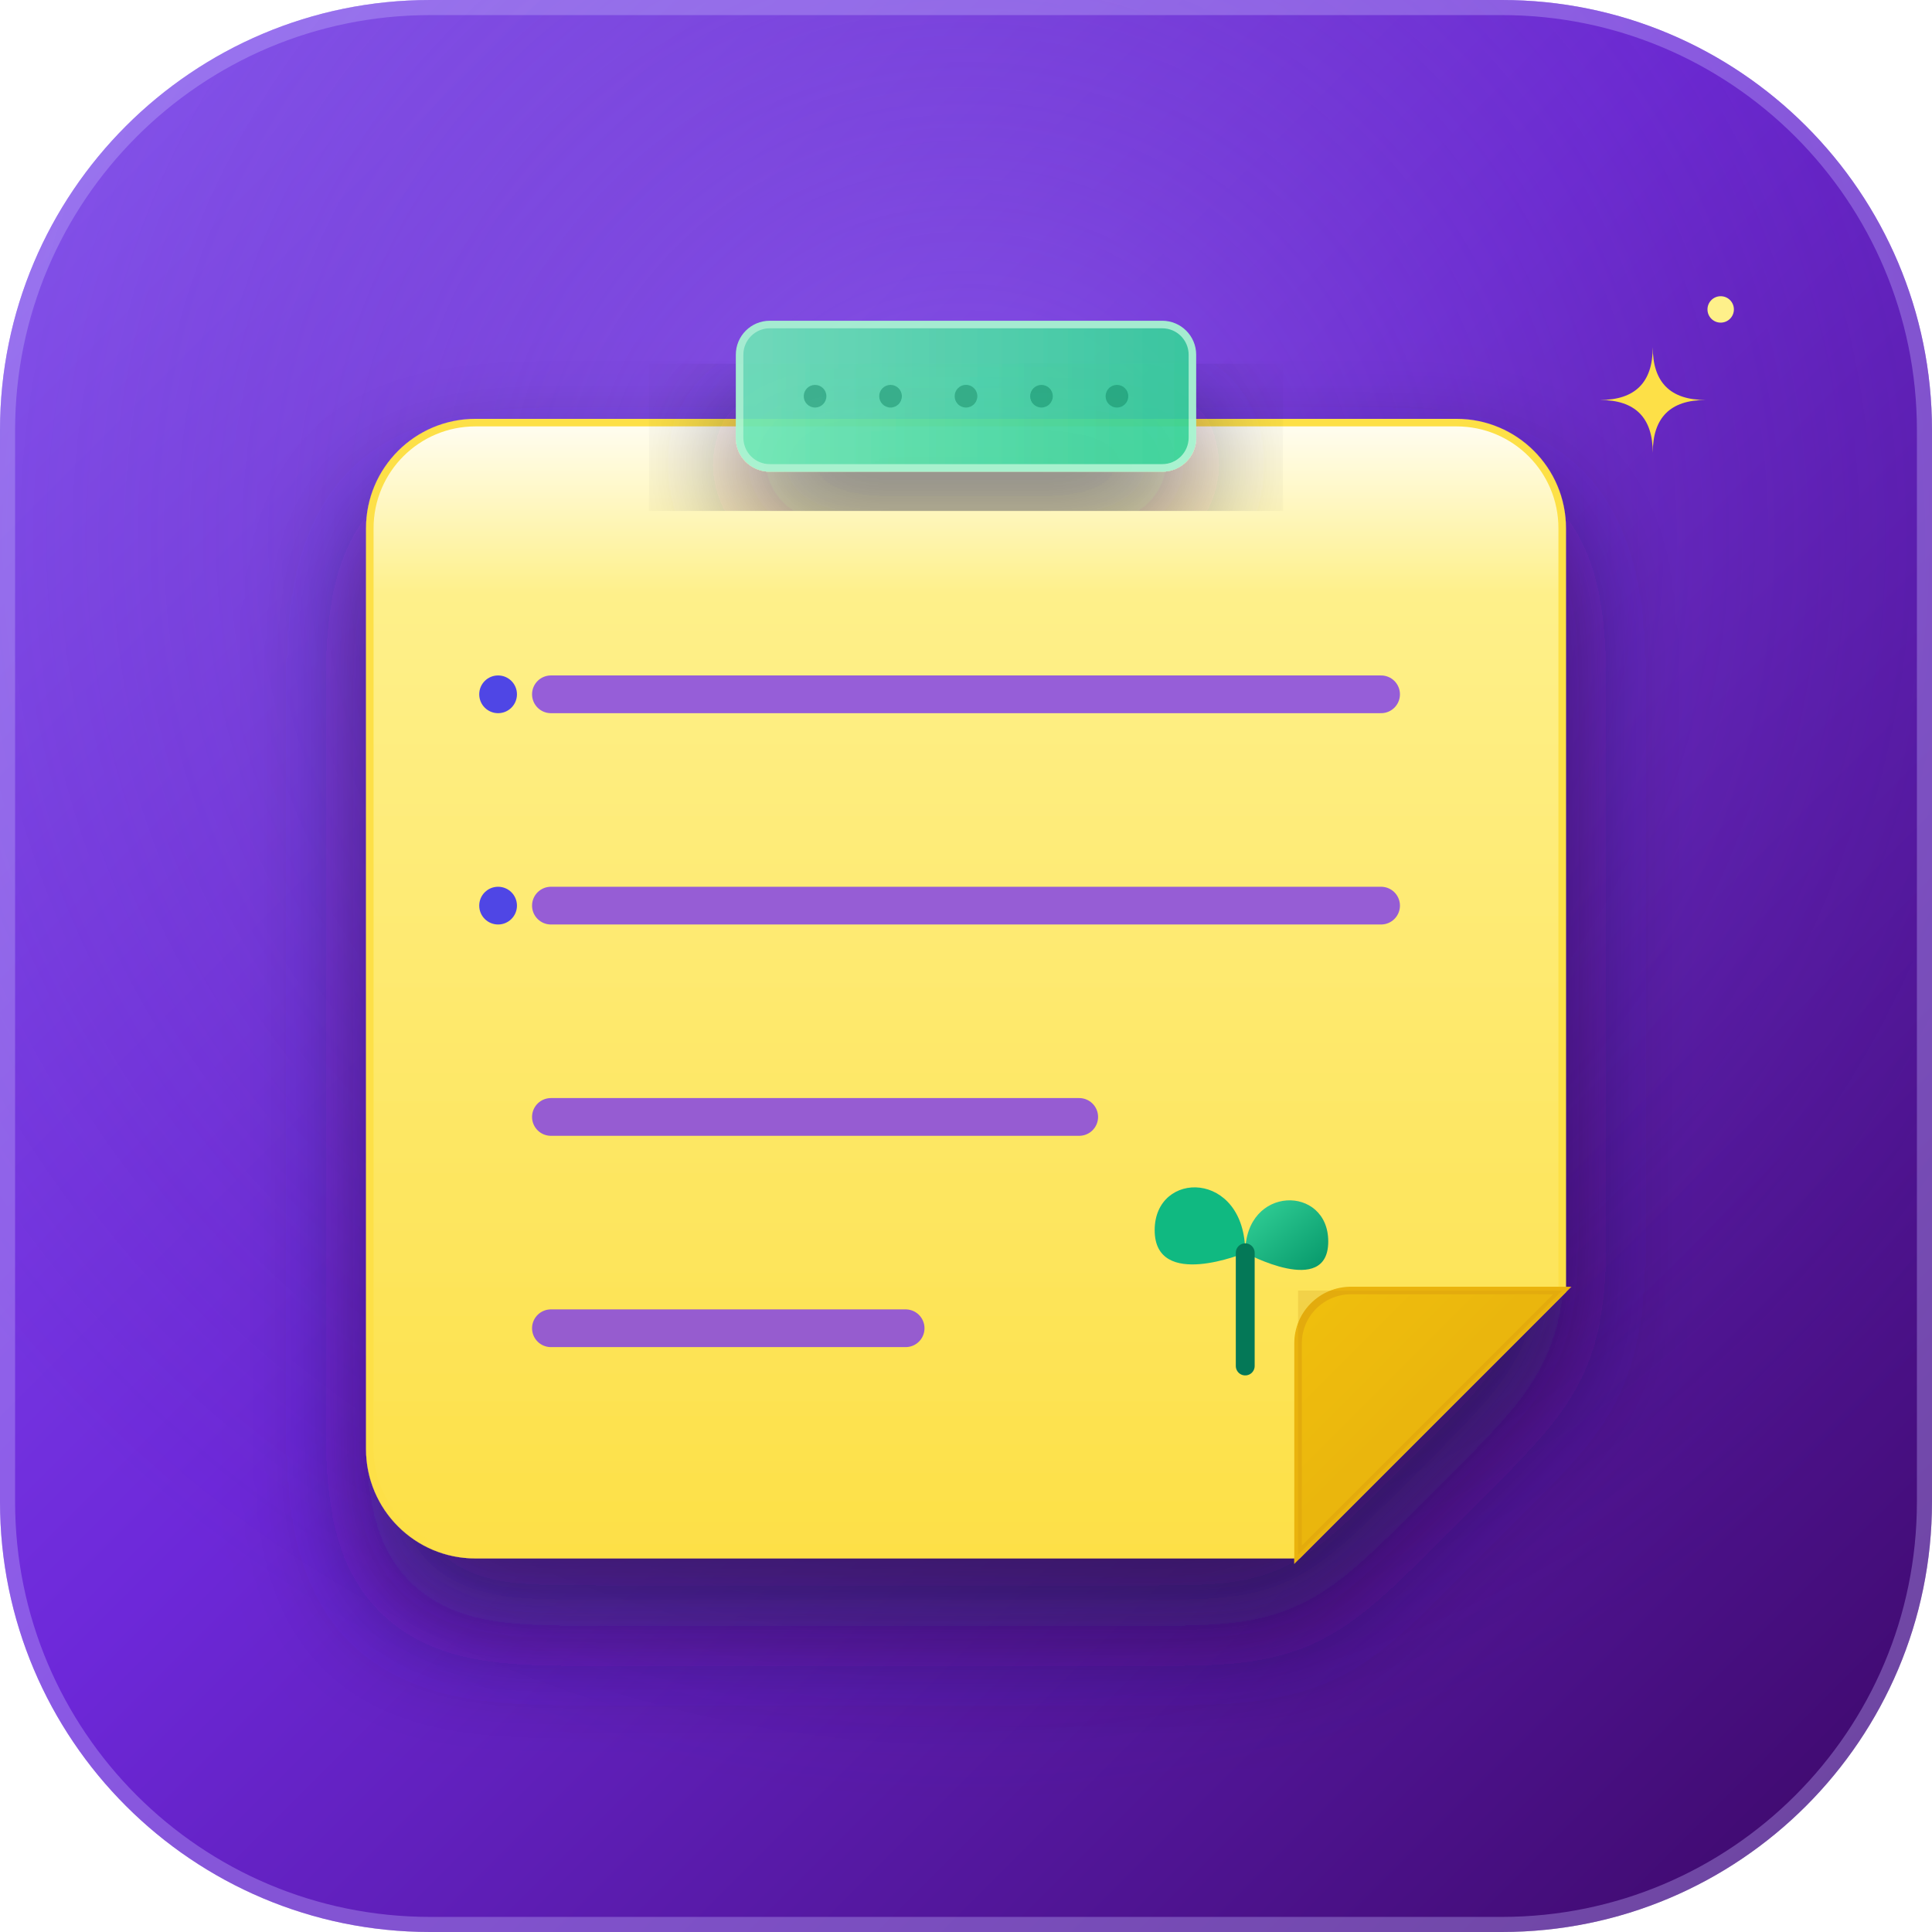
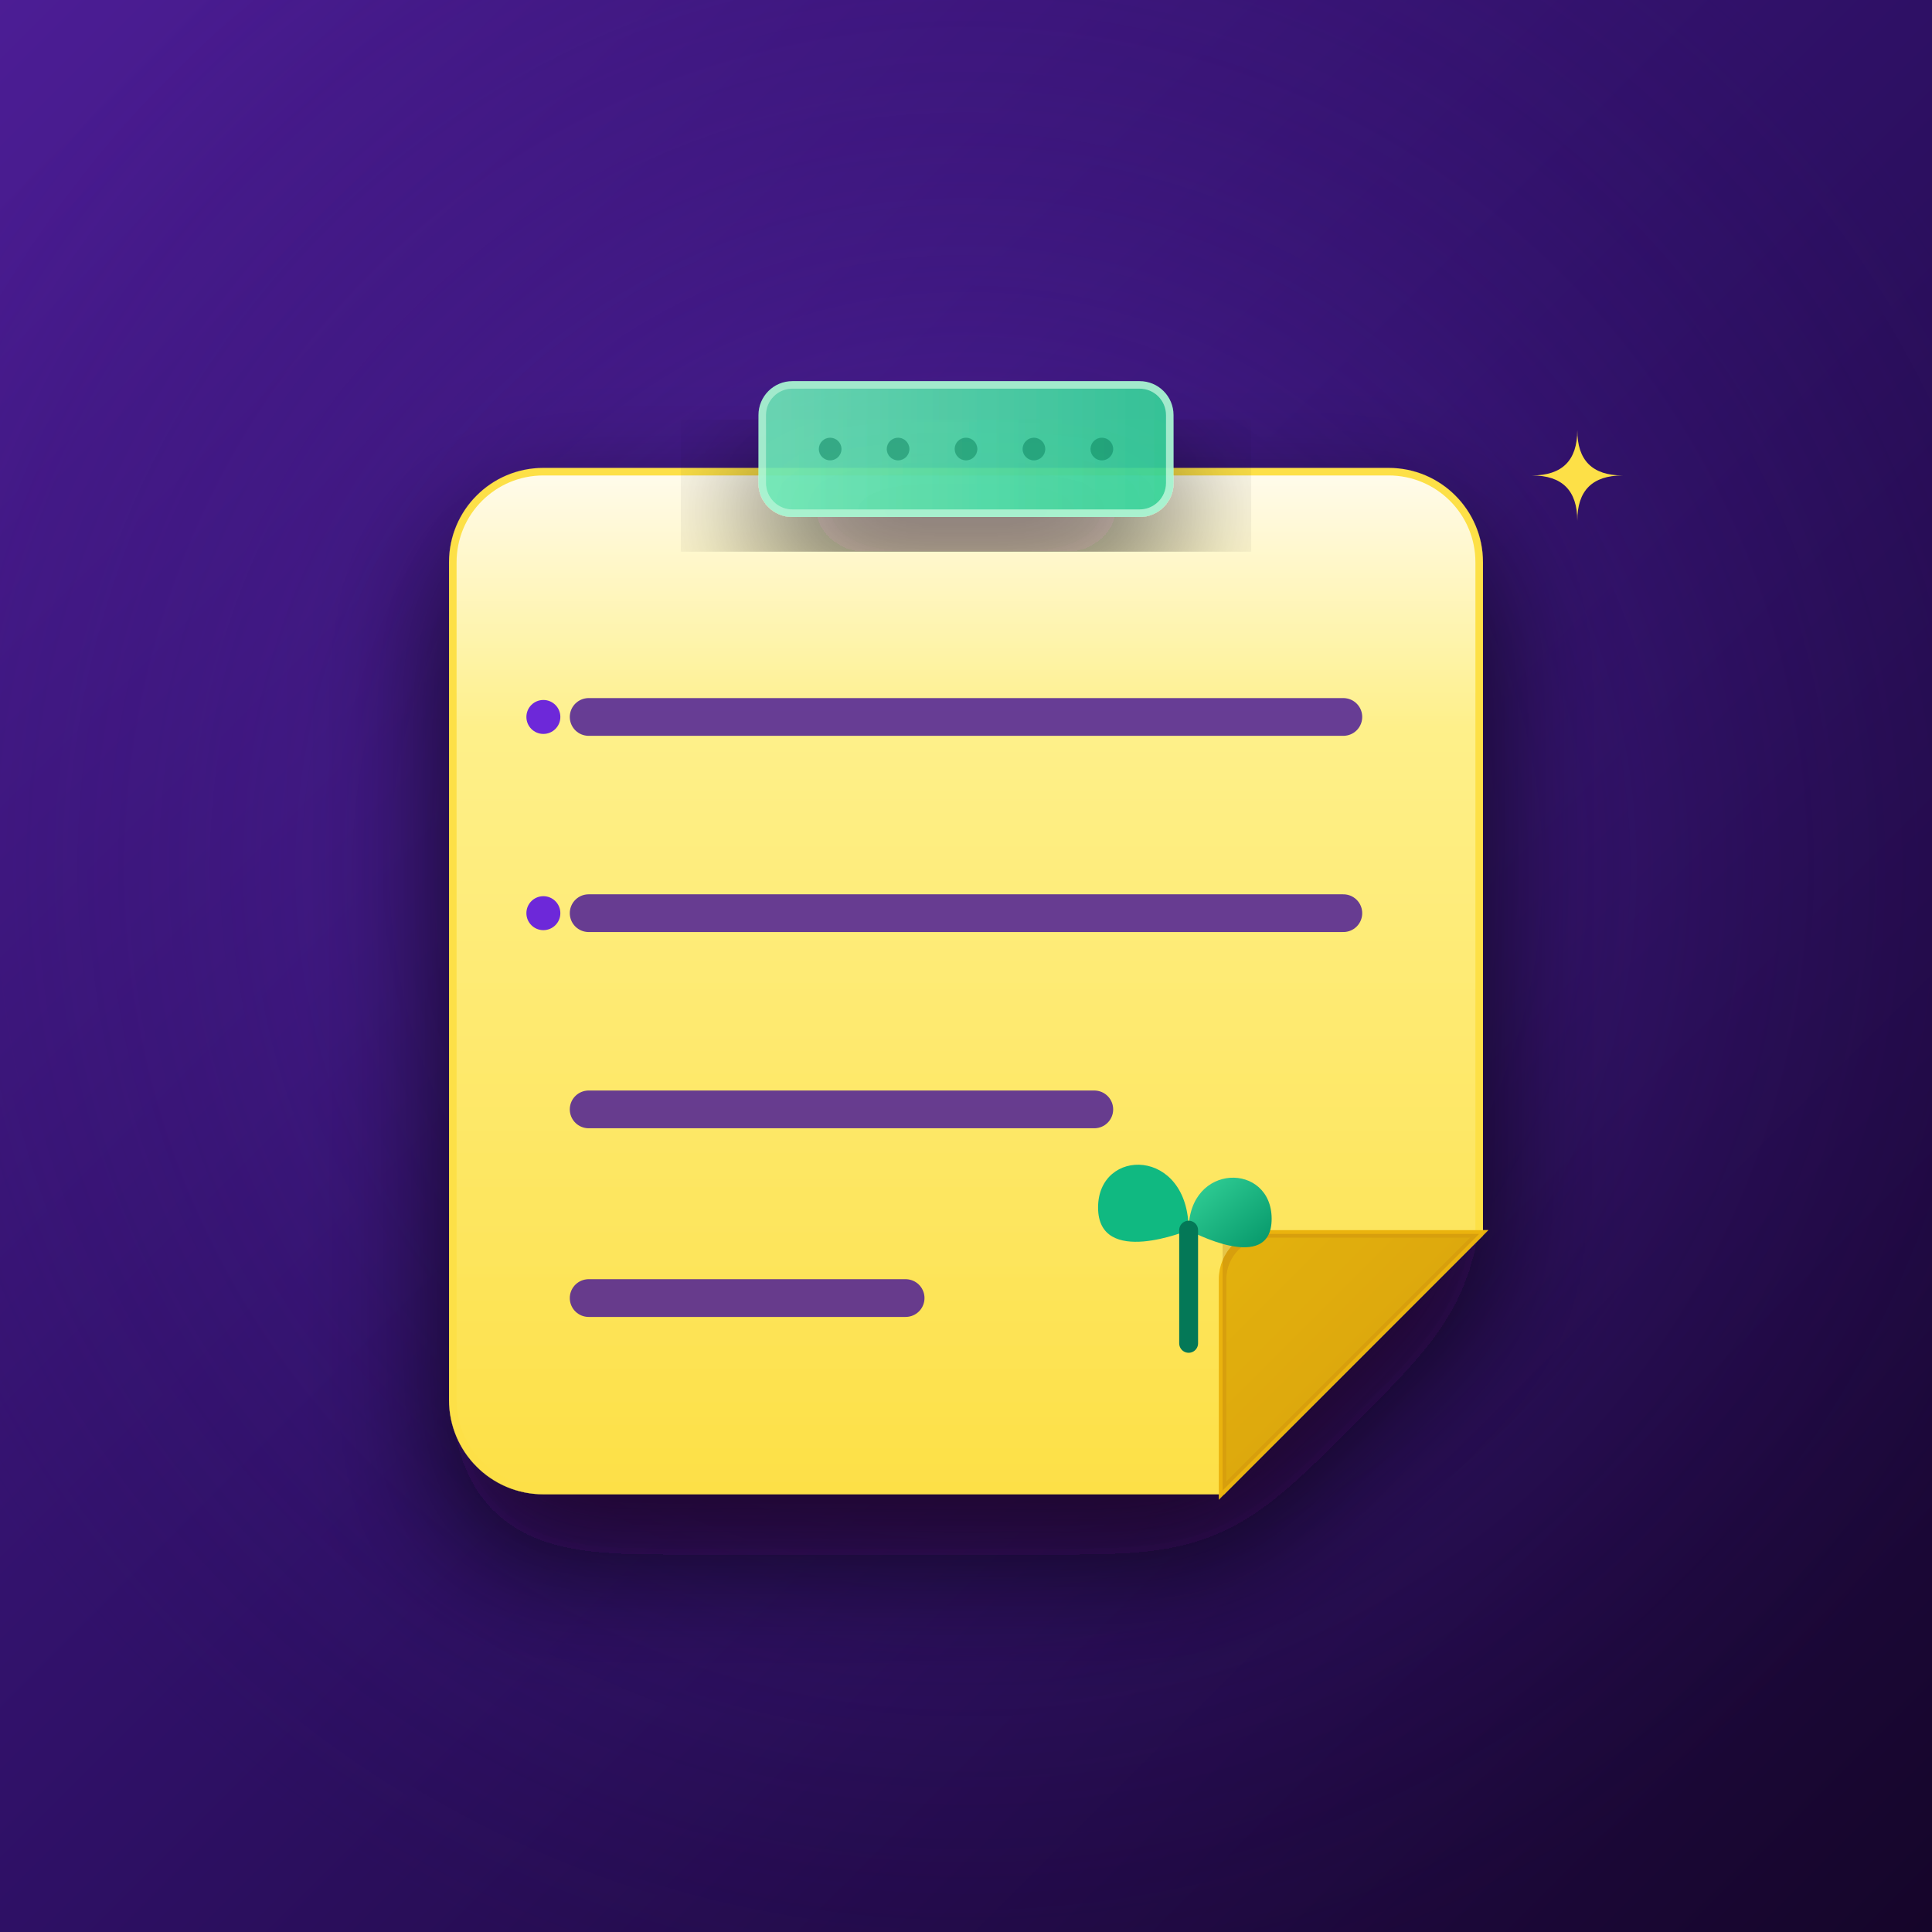
<svg xmlns="http://www.w3.org/2000/svg" viewBox="0 0 512 512" width="512" height="512">
  <defs>
-     <linearGradient id="bgGrad" x1="0%" y1="0%" x2="100%" y2="100%">
-       <stop offset="0%" stop-color="#8B5CF6" />
-       <stop offset="45%" stop-color="#6D28D9" />
-       <stop offset="100%" stop-color="#3B0764" />
+     <linearGradient id="darkPurpleBg" x1="0%" y1="0%" x2="100%" y2="100%">
+       <stop offset="0%" stop-color="#4C1D95" />
+       <stop offset="50%" stop-color="#2E1065" />
+       <stop offset="100%" stop-color="#150529" />
    </linearGradient>
-     <radialGradient id="ambientGlow" cx="50%" cy="28%" r="65%">
-       <stop offset="0%" stop-color="#A78BFA" stop-opacity="0.38" />
-       <stop offset="100%" stop-color="#3B0764" stop-opacity="0" />
+     <radialGradient id="centerGlow" cx="50%" cy="45%" r="60%">
+       <stop offset="0%" stop-color="#7C3AED" stop-opacity="0.45" />
+       <stop offset="100%" stop-color="#2E1065" stop-opacity="0" />
    </radialGradient>
-     <filter id="noteShadow" x="-20%" y="-20%" width="140%" height="150%">
-       <feDropShadow dx="0" dy="18" stdDeviation="16" flood-color="#1E0738" flood-opacity="0.6" />
+     <filter id="stickyShadow" x="-20%" y="-20%" width="140%" height="150%">
+       <feDropShadow dx="0" dy="16" stdDeviation="18" flood-color="#080212" flood-opacity="0.75" />
    </filter>
-     <linearGradient id="noteGrad" x1="0%" y1="0%" x2="0%" y2="100%">
-       <stop offset="0%" stop-color="#FFFDF0" />
-       <stop offset="15%" stop-color="#FEF08A" />
+     <linearGradient id="warmNote" x1="0%" y1="0%" x2="0%" y2="100%">
+       <stop offset="0%" stop-color="#FFFBEB" />
+       <stop offset="25%" stop-color="#FEF08A" />
      <stop offset="100%" stop-color="#FDE047" />
    </linearGradient>
-     <linearGradient id="foldGrad" x1="0%" y1="0%" x2="100%" y2="100%">
+     <linearGradient id="cornerFlap" x1="0%" y1="0%" x2="100%" y2="100%">
      <stop offset="0%" stop-color="#FACC15" />
      <stop offset="100%" stop-color="#EAB308" />
    </linearGradient>
-     <linearGradient id="tapeGrad" x1="0%" y1="0%" x2="100%" y2="0%">
+     <linearGradient id="washiMint" x1="0%" y1="0%" x2="100%" y2="0%">
      <stop offset="0%" stop-color="#6EE7B7" stop-opacity="0.95" />
      <stop offset="100%" stop-color="#34D399" stop-opacity="0.95" />
    </linearGradient>
-     <linearGradient id="leafGrad" x1="0%" y1="0%" x2="100%" y2="100%">
+     <linearGradient id="sproutGreen" x1="0%" y1="0%" x2="100%" y2="100%">
      <stop offset="0%" stop-color="#34D399" />
      <stop offset="100%" stop-color="#059669" />
    </linearGradient>
  </defs>
-   <rect width="512" height="512" rx="114" fill="url(#bgGrad)" />
-   <rect width="512" height="512" rx="114" fill="url(#ambientGlow)" />
-   <rect x="2" y="2" width="508" height="508" rx="112" fill="none" stroke="#C4B5FD" stroke-width="4" stroke-opacity="0.35" />
-   <g filter="url(#noteShadow)">
-     <path d="M 126 112              L 386 112              A 28 28 0 0 1 414 140              L 414 342              L 344 412              L 126 412              A 28 28 0 0 1 98 384              L 98 140              A 28 28 0 0 1 126 112 Z" fill="url(#noteGrad)" stroke="#FDE047" stroke-width="2" />
-     <path d="M 344 412              L 344 356              A 14 14 0 0 1 358 342              L 414 342 Z" fill="url(#foldGrad)" stroke="#EAB308" stroke-width="2" />
-     <path d="M 344 342 L 414 342 L 344 412 Z" fill="#CA8A04" opacity="0.2" />
+   <rect width="512" height="512" fill="url(#darkPurpleBg)" />
+   <rect width="512" height="512" fill="url(#centerGlow)" />
+   <g filter="url(#stickyShadow)">
+     <path d="M 144 125              L 368 125              A 24 24 0 0 1 392 149              L 392 327              L 324 395              L 144 395              A 24 24 0 0 1 120 371              L 120 149              A 24 24 0 0 1 144 125 Z" fill="url(#warmNote)" stroke="#FDE047" stroke-width="2" />
+     <path d="M 324 395              L 324 339              A 12 12 0 0 1 336 327              L 392 327 Z" fill="url(#cornerFlap)" stroke="#EAB308" stroke-width="2" />
+     <path d="M 324 327 L 392 327 L 324 395 Z" fill="#A16207" opacity="0.25" />
  </g>
-   <g filter="url(#noteShadow)">
-     <rect x="196" y="86" width="120" height="38" rx="8" fill="url(#tapeGrad)" stroke="#A7F3D0" stroke-width="2" opacity="0.95" />
-     <circle cx="216" cy="105" r="3" fill="#047857" opacity="0.4" />
-     <circle cx="236" cy="105" r="3" fill="#047857" opacity="0.4" />
-     <circle cx="256" cy="105" r="3" fill="#047857" opacity="0.4" />
-     <circle cx="276" cy="105" r="3" fill="#047857" opacity="0.4" />
-     <circle cx="296" cy="105" r="3" fill="#047857" opacity="0.4" />
+   <g filter="url(#stickyShadow)">
+     <rect x="202" y="102" width="108" height="34" rx="8" fill="url(#washiMint)" stroke="#A7F3D0" stroke-width="2" opacity="0.95" />
+     <circle cx="220" cy="119" r="3" fill="#047857" opacity="0.45" />
+     <circle cx="238" cy="119" r="3" fill="#047857" opacity="0.45" />
+     <circle cx="256" cy="119" r="3" fill="#047857" opacity="0.45" />
+     <circle cx="274" cy="119" r="3" fill="#047857" opacity="0.45" />
+     <circle cx="292" cy="119" r="3" fill="#047857" opacity="0.45" />
  </g>
-   <line x1="146" y1="184" x2="366" y2="184" stroke="#7C3AED" stroke-width="10" stroke-linecap="round" opacity="0.8" />
-   <line x1="146" y1="240" x2="366" y2="240" stroke="#7C3AED" stroke-width="10" stroke-linecap="round" opacity="0.8" />
-   <line x1="146" y1="296" x2="286" y2="296" stroke="#7C3AED" stroke-width="10" stroke-linecap="round" opacity="0.8" />
-   <line x1="146" y1="352" x2="240" y2="352" stroke="#7C3AED" stroke-width="10" stroke-linecap="round" opacity="0.8" />
-   <circle cx="132" cy="184" r="5" fill="#4F46E5" />
-   <circle cx="132" cy="240" r="5" fill="#4F46E5" />
-   <g transform="translate(330, 332)">
-     <path d="M 0 0 C 0 -18, 22 -18, 22 -3 C 22 12, 0 0, 0 0 Z" fill="url(#leafGrad)" />
+   <line x1="156" y1="190" x2="356" y2="190" stroke="#4C1D95" stroke-width="10" stroke-linecap="round" opacity="0.85" />
+   <line x1="156" y1="242" x2="356" y2="242" stroke="#4C1D95" stroke-width="10" stroke-linecap="round" opacity="0.85" />
+   <line x1="156" y1="294" x2="290" y2="294" stroke="#4C1D95" stroke-width="10" stroke-linecap="round" opacity="0.85" />
+   <line x1="156" y1="344" x2="240" y2="344" stroke="#4C1D95" stroke-width="10" stroke-linecap="round" opacity="0.85" />
+   <circle cx="144" cy="190" r="4.5" fill="#6D28D9" />
+   <circle cx="144" cy="242" r="4.5" fill="#6D28D9" />
+   <g transform="translate(315, 326)">
+     <path d="M 0 0 C 0 -18, 22 -18, 22 -3 C 22 12, 0 0, 0 0 Z" fill="url(#sproutGreen)" />
    <path d="M 0 0 C 0 -22, -24 -22, -24 -6 C -24 10, 0 0, 0 0 Z" fill="#10B981" />
    <path d="M 0 0 L 0 30" stroke="#047857" stroke-width="5" stroke-linecap="round" />
  </g>
-   <path d="M 438 92 Q 438 106 424 106 Q 438 106 438 120 Q 438 106 452 106 Q 438 106 438 92 Z" fill="#FDE047" />
-   <circle cx="456" cy="82" r="3.5" fill="#FEF08A" />
+   <path d="M 418 114 Q 418 126 406 126 Q 418 126 418 138 Q 418 126 430 126 Q 418 126 418 114 Z" fill="#FDE047" />
</svg>
